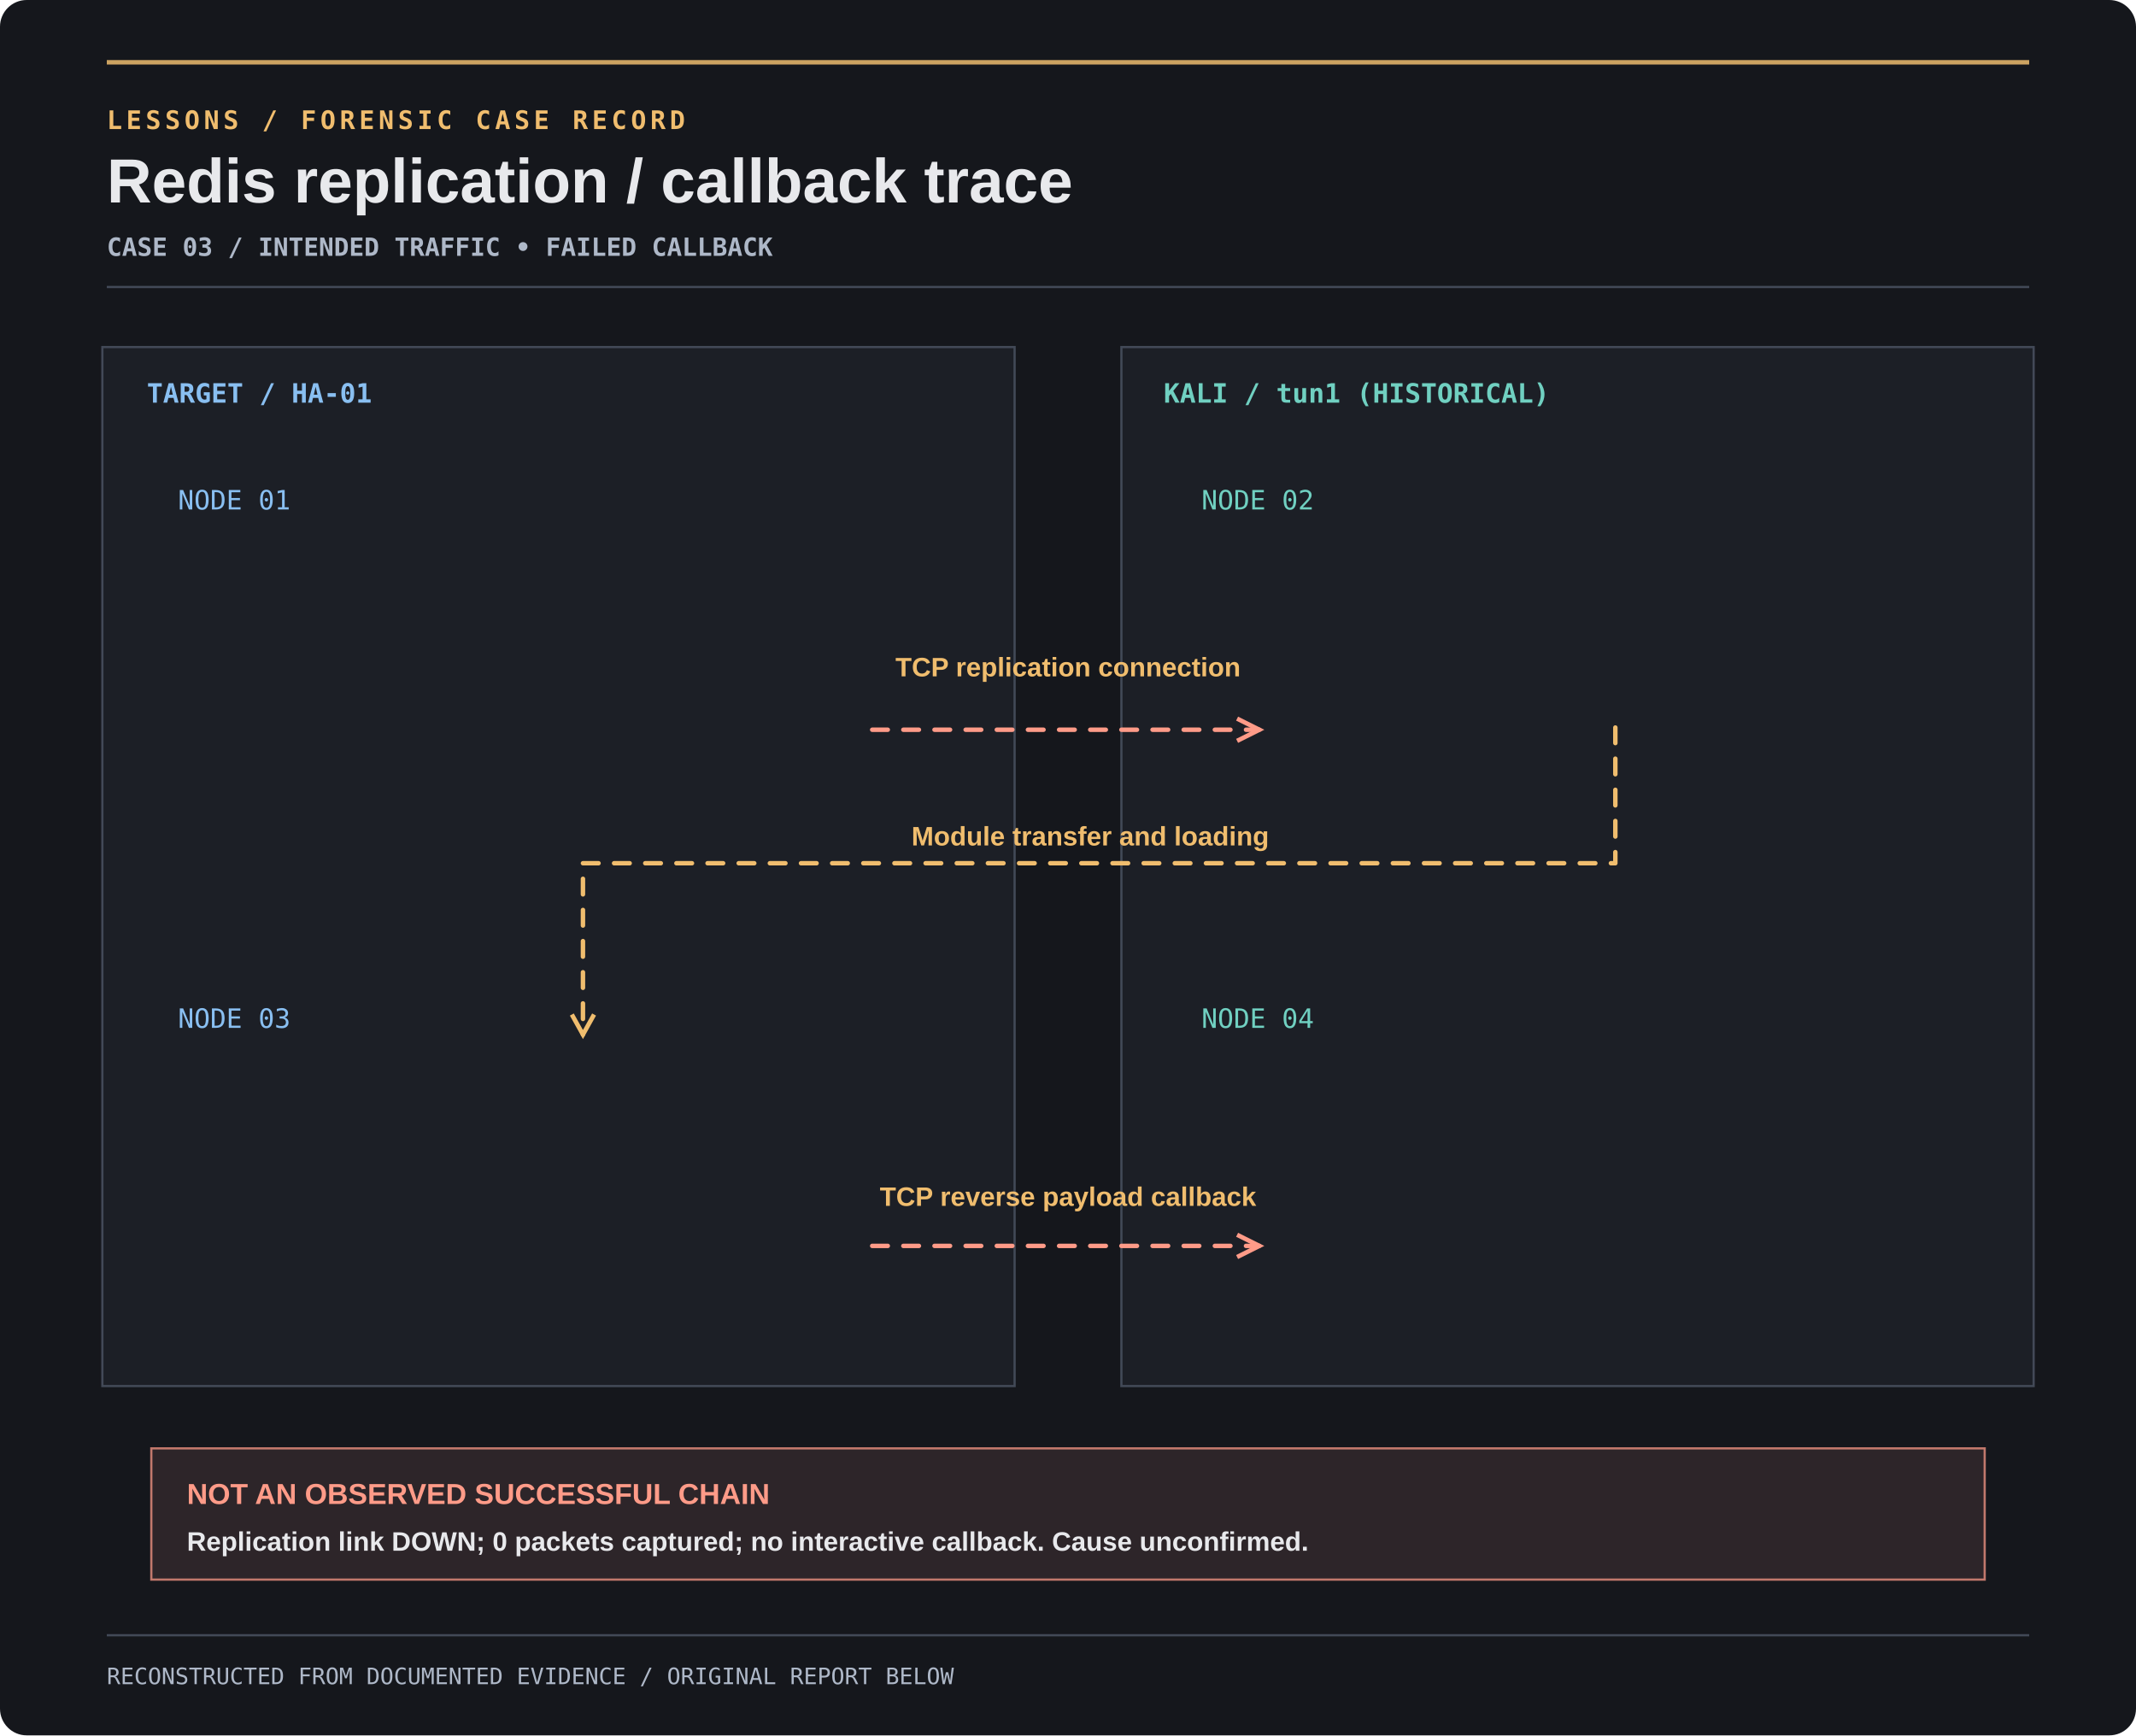
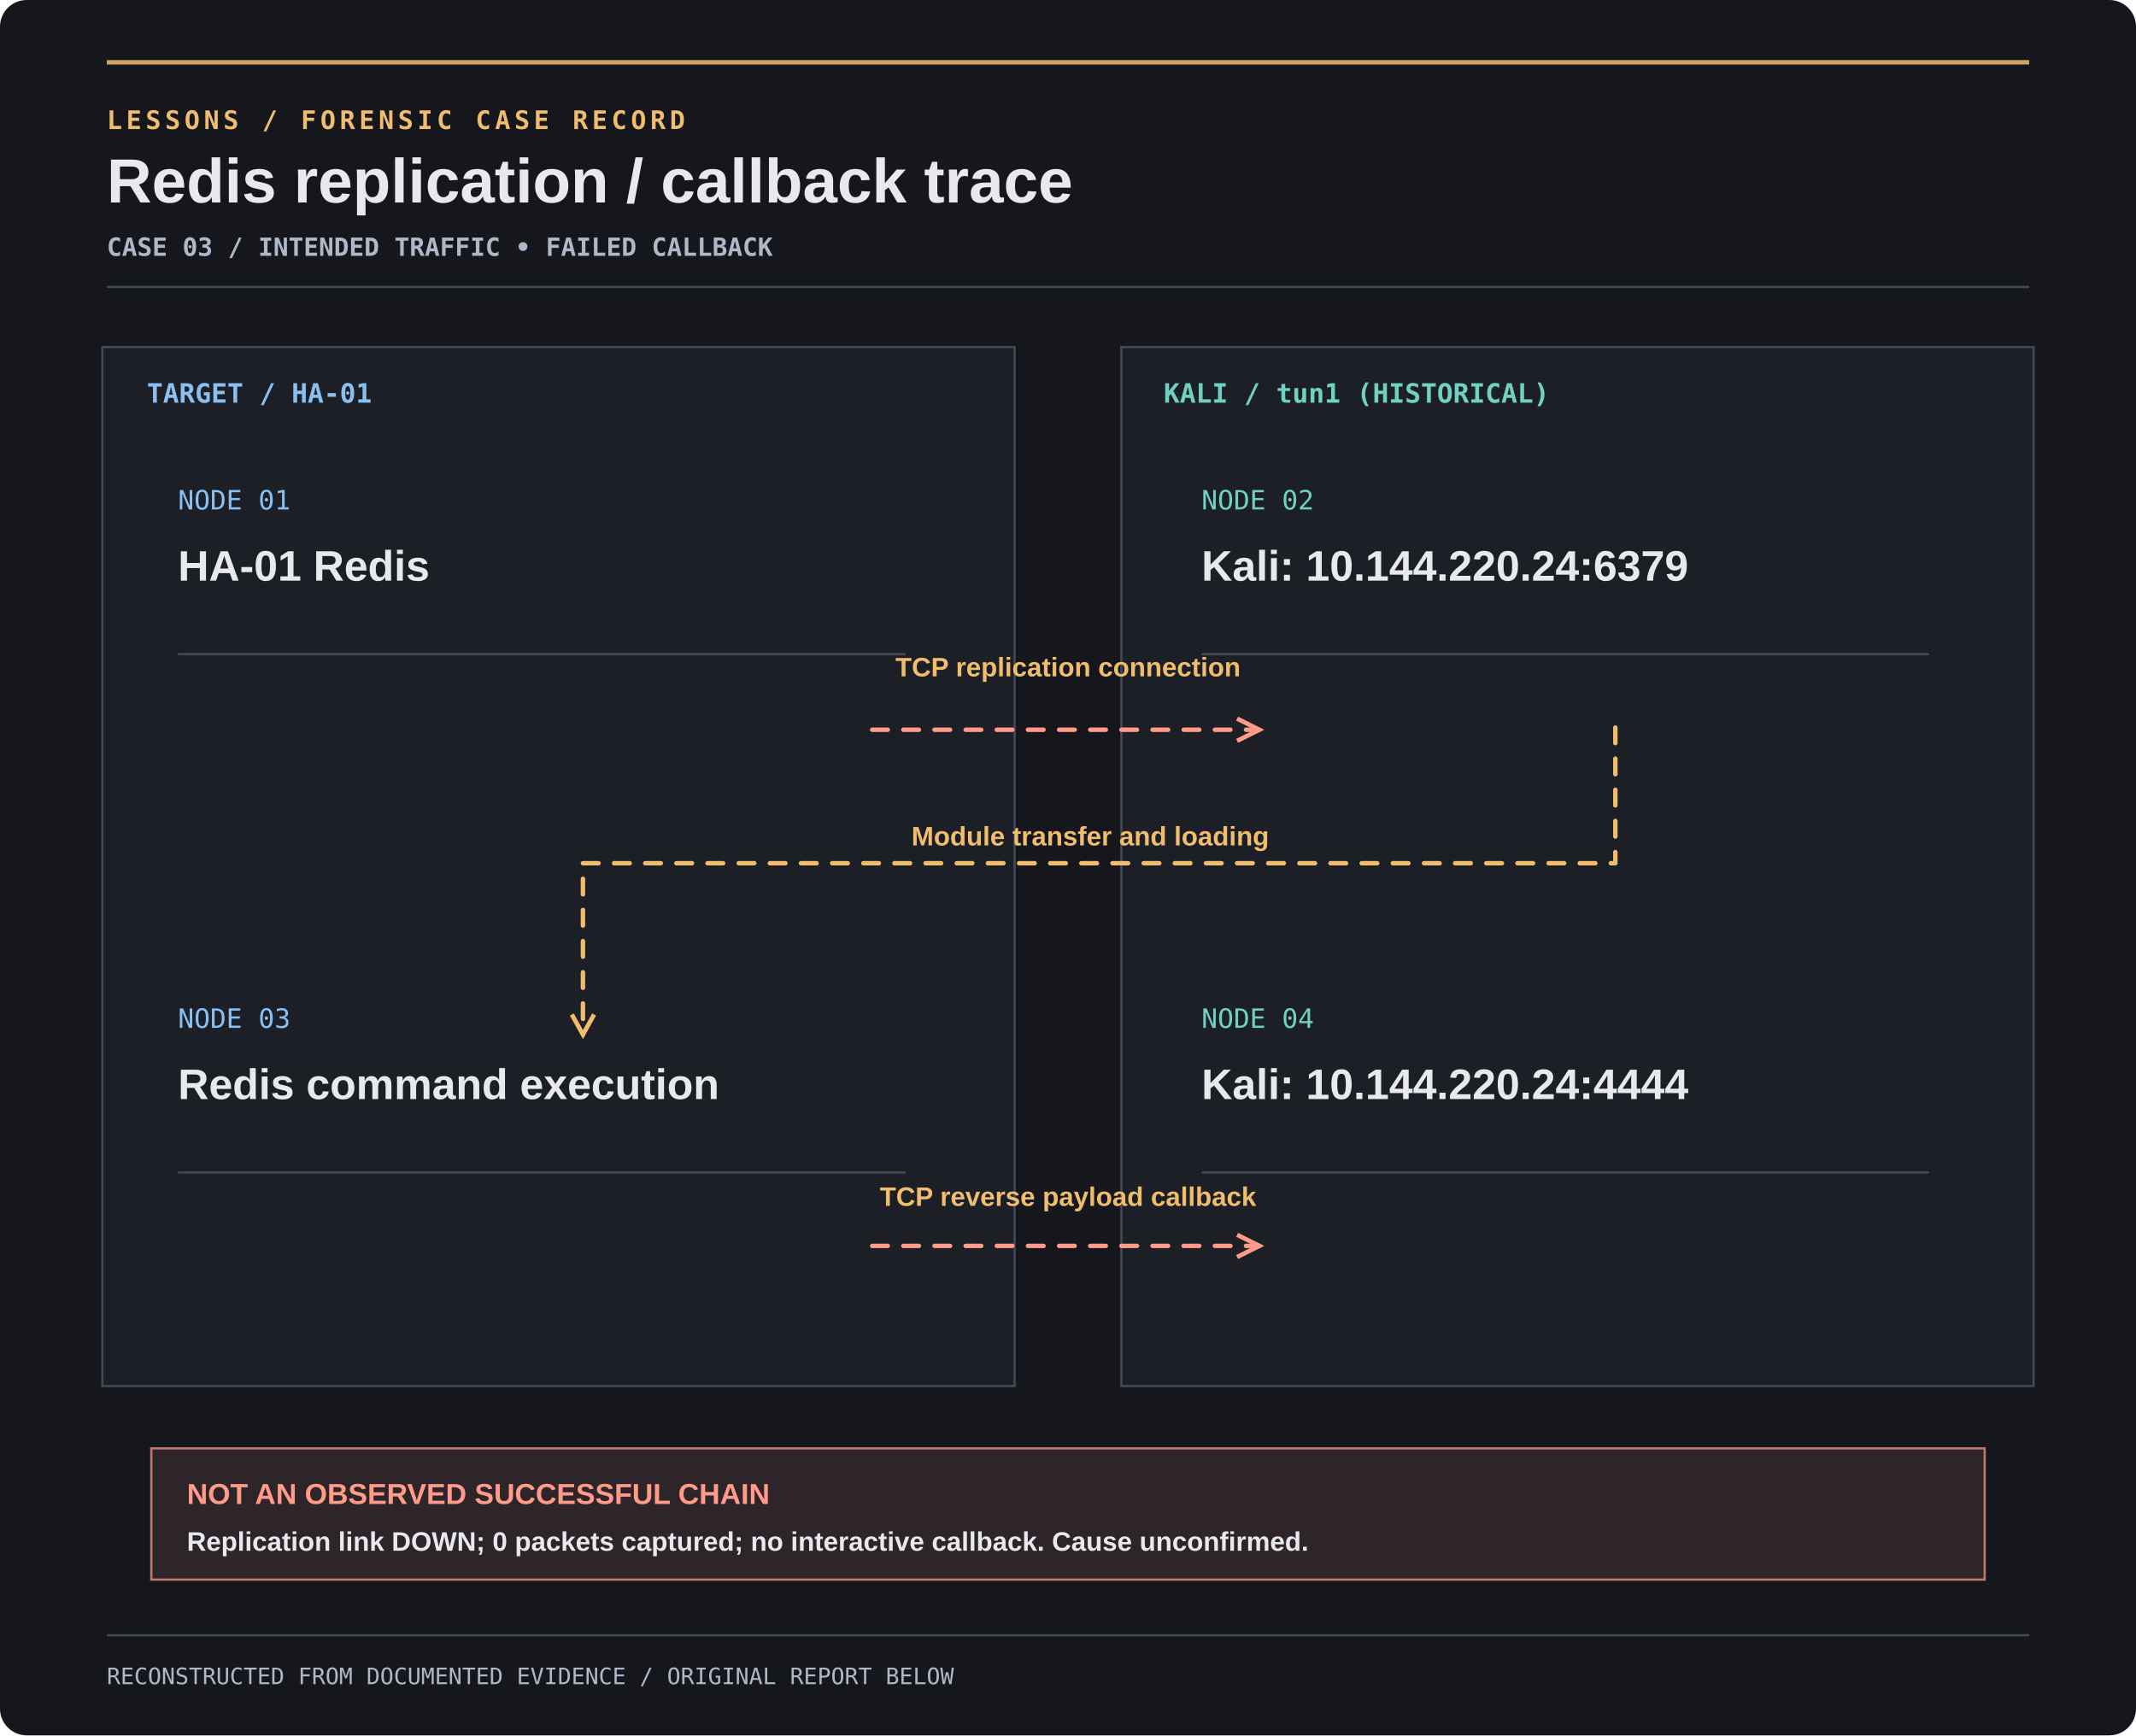
<svg xmlns="http://www.w3.org/2000/svg" width="960" height="780" viewBox="0 0 960 780" data-incident-type="callback-wiretap" role="img" aria-labelledby="incident-title incident-desc">
  <rect width="960" height="780" rx="12" fill="#15171c" />
  <path d="M48 28H912" stroke="#f0bd6e" stroke-width="2" opacity=".84" />
  <text x="48" y="58" fill="#f0bd6e" font-family="Consolas,monospace" font-size="11.5" font-weight="700" letter-spacing="1.8">LESSONS / FORENSIC CASE RECORD</text>
  <text x="48" y="91" font-family="Arial,Helvetica,sans-serif" font-size="28" font-weight="800" text-anchor="start" fill="#e8e9ec">
    <tspan x="48" dy="0">Redis replication / callback trace</tspan>
  </text>
  <text x="48" y="115" font-family="Consolas,monospace" font-size="11.3" font-weight="700" text-anchor="start" fill="#aeb8c8">
    <tspan x="48" dy="0">CASE 03 / INTENDED TRAFFIC • FAILED CALLBACK</tspan>
  </text>
  <path d="M48 129H912" stroke="#424957" stroke-width="1" />
  <rect x="46" y="156" width="410" height="467" fill="#1c1f26" stroke="#424957" />
  <rect x="504" y="156" width="410" height="467" fill="#1c1f26" stroke="#424957" />
  <text x="66" y="181" font-family="Consolas,monospace" font-size="12" font-weight="700" text-anchor="start" fill="#89bff1">
    <tspan x="66" dy="0">TARGET / HA-01</tspan>
  </text>
  <text x="523" y="181" font-family="Consolas,monospace" font-size="12" font-weight="700" text-anchor="start" fill="#70d0c1">
    <tspan x="523" dy="0">KALI / tun1 (HISTORICAL)</tspan>
  </text>
  <g id="lesson-stage-01" aria-label="HA-01 Redis">
    <text x="80" y="229" font-family="Consolas,monospace" font-size="12" fill="#89bff1">NODE 01</text>
+     <text x="80" y="261" font-family="Arial,Helvetica,sans-serif" font-size="19.2" font-weight="650" fill="#e8e9ec">
+       <tspan x="80" dy="0">HA-01 Redis</tspan>
+     </text>
+     <path d="M80 294H407" stroke="#424957" stroke-width="1" />
  </g>
  <g id="lesson-stage-02" aria-label="Kali: 10.144.220.24:6379">
    <text x="540" y="229" font-family="Consolas,monospace" font-size="12" fill="#70d0c1">NODE 02</text>
+     <text x="540" y="261" font-family="Arial,Helvetica,sans-serif" font-size="19.2" font-weight="650" fill="#e8e9ec">
+       <tspan x="540" dy="0">Kali: 10.144.220.24:6379</tspan>
+     </text>
+     <path d="M540 294H867" stroke="#424957" stroke-width="1" />
  </g>
  <g id="lesson-stage-03" aria-label="Redis command execution">
    <text x="80" y="462" font-family="Consolas,monospace" font-size="12" fill="#89bff1">NODE 03</text>
+     <text x="80" y="494" font-family="Arial,Helvetica,sans-serif" font-size="19.2" font-weight="650" fill="#e8e9ec">
+       <tspan x="80" dy="0">Redis command execution</tspan>
+     </text>
+     <path d="M80 527H407" stroke="#424957" stroke-width="1" />
  </g>
  <g id="lesson-stage-04" aria-label="Kali: 10.144.220.24:4444">
    <text x="540" y="462" font-family="Consolas,monospace" font-size="12" fill="#70d0c1">NODE 04</text>
+     <text x="540" y="494" font-family="Arial,Helvetica,sans-serif" font-size="19.2" font-weight="650" fill="#e8e9ec">
+       <tspan x="540" dy="0">Kali: 10.144.220.24:4444</tspan>
+     </text>
+     <path d="M540 527H867" stroke="#424957" stroke-width="1" />
  </g>
  <g id="intended-link-01">
    <path d="M392 328H566" fill="none" stroke="#ff9b88" stroke-width="2" stroke-linecap="round" stroke-linejoin="round" stroke-dasharray="7 7" />
    <path d="M556 323L566 328L556 333" fill="none" stroke="#ff9b88" stroke-width="2" />
    <text x="480" y="304" font-family="Arial,Helvetica,sans-serif" font-size="12" font-weight="700" text-anchor="middle" fill="#f0bd6e">
      <tspan x="480" dy="0">TCP replication connection</tspan>
    </text>
  </g>
  <g id="intended-link-02">
    <path d="M726 327V388H262V465" fill="none" stroke="#f0bd6e" stroke-width="2" stroke-linecap="round" stroke-linejoin="round" stroke-dasharray="7 7" />
    <path d="M257 456L262 465L267 456" fill="none" stroke="#f0bd6e" stroke-width="2" />
    <text x="490" y="380" font-family="Arial,Helvetica,sans-serif" font-size="12" font-weight="700" text-anchor="middle" fill="#f0bd6e">
      <tspan x="490" dy="0">Module transfer and loading</tspan>
    </text>
  </g>
  <g id="intended-link-03">
    <path d="M392 560H566" fill="none" stroke="#ff9b88" stroke-width="2" stroke-linecap="round" stroke-linejoin="round" stroke-dasharray="7 7" />
    <path d="M556 555L566 560L556 565" fill="none" stroke="#ff9b88" stroke-width="2" />
    <text x="480" y="542" font-family="Arial,Helvetica,sans-serif" font-size="12" font-weight="700" text-anchor="middle" fill="#f0bd6e">
      <tspan x="480" dy="0">TCP reverse payload callback</tspan>
    </text>
  </g>
  <rect x="68" y="651" width="824" height="59" fill="#2d2529" stroke="#ff9b88" stroke-width="1" stroke-opacity=".72" />
  <text x="84" y="676" font-family="Arial,Helvetica,sans-serif" font-size="13" font-weight="750" text-anchor="start" fill="#ff9b88">
    <tspan x="84" dy="0">NOT AN OBSERVED SUCCESSFUL CHAIN</tspan>
  </text>
  <text x="84" y="697" font-family="Arial,Helvetica,sans-serif" font-size="12" font-weight="550" text-anchor="start" fill="#e8e9ec">
    <tspan x="84" dy="0">Replication link DOWN; 0 packets captured; no interactive callback. Cause unconfirmed.</tspan>
  </text>
  <path d="M48 735H912" stroke="#424957" stroke-width="1" />
  <text x="48" y="757" font-family="Consolas,monospace" font-size="10.2" font-weight="500" text-anchor="start" fill="#aeb8c8">
    <tspan x="48" dy="0">RECONSTRUCTED FROM DOCUMENTED EVIDENCE  /  ORIGINAL REPORT BELOW</tspan>
  </text>
</svg>
